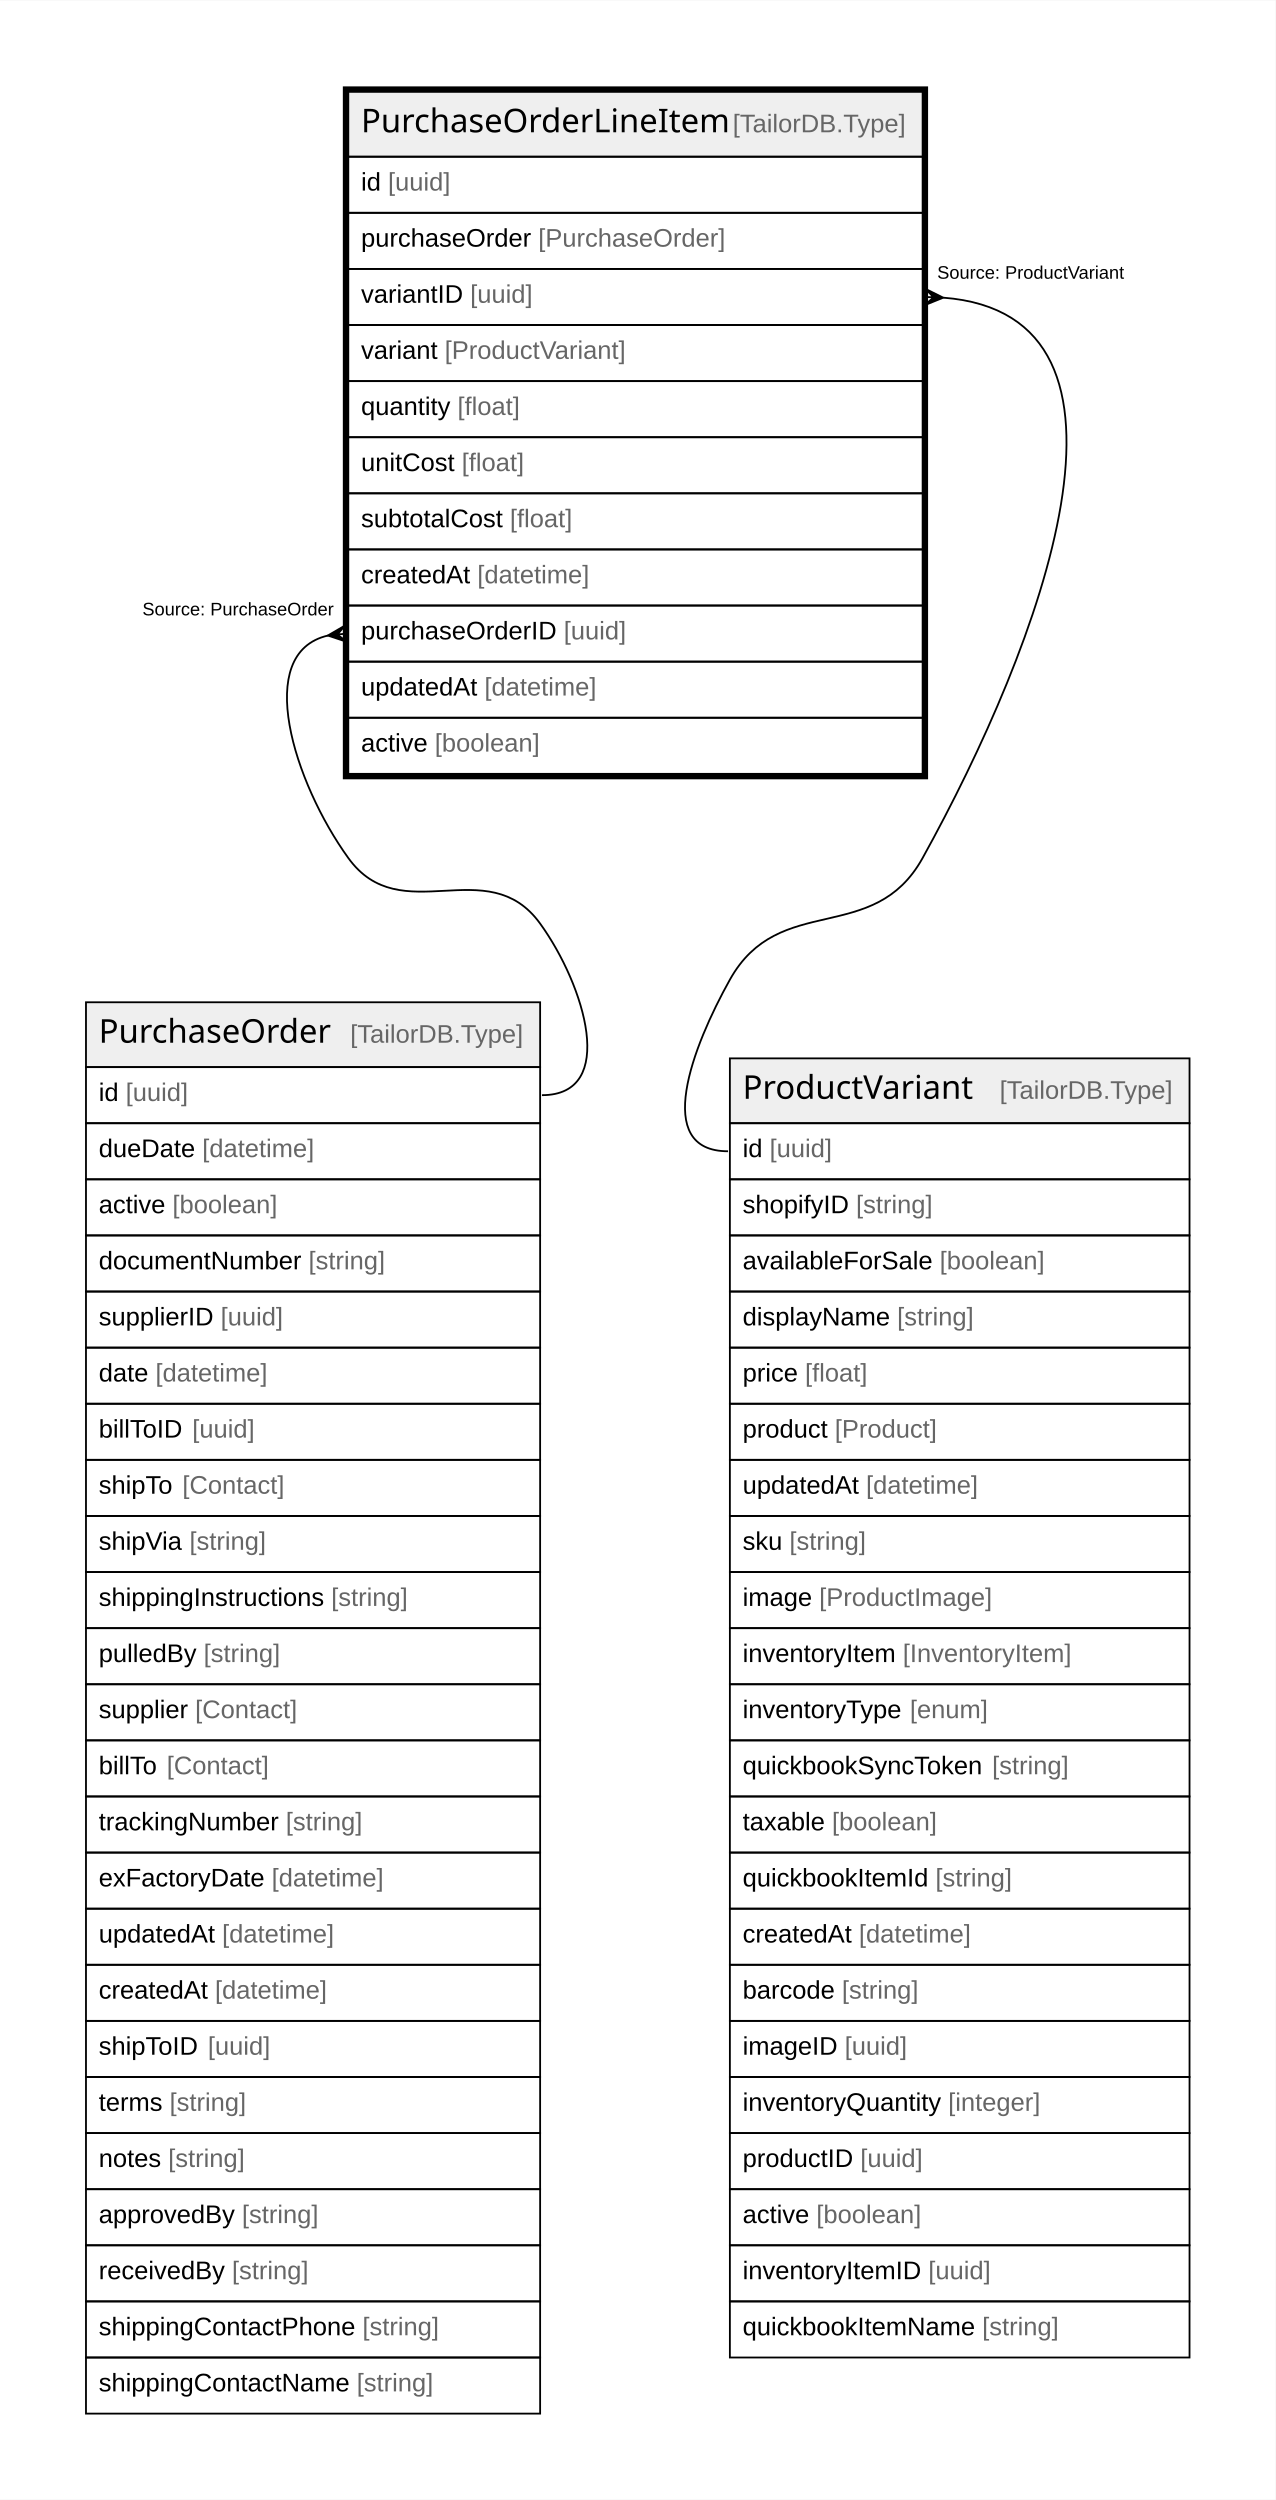
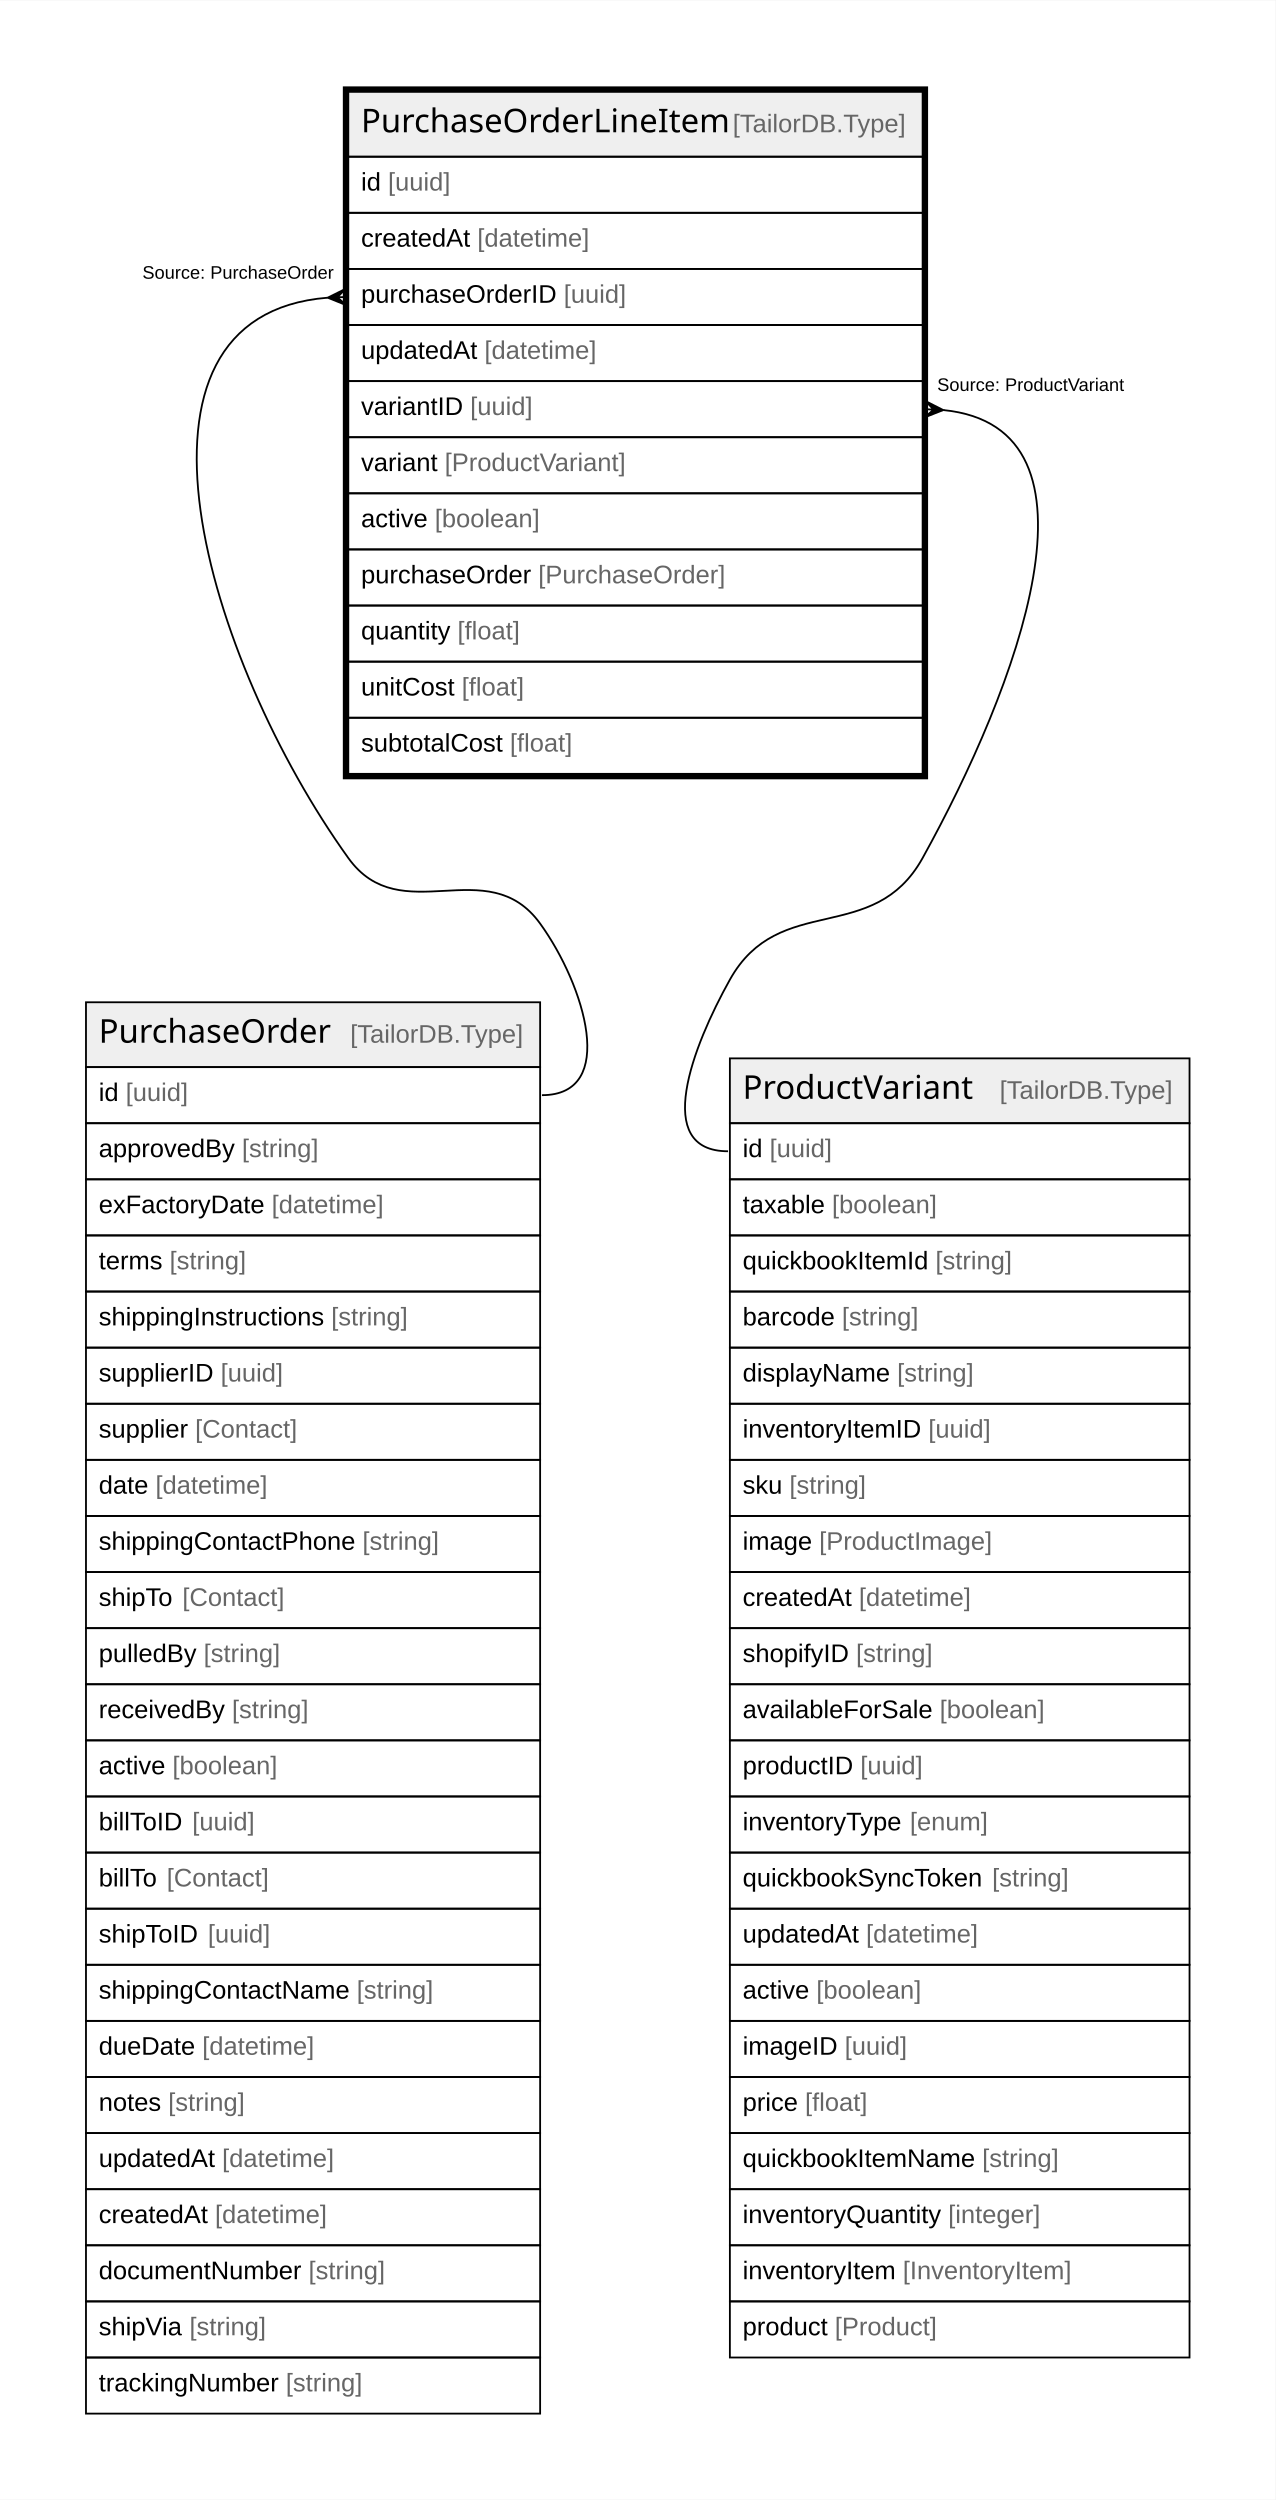
<svg xmlns="http://www.w3.org/2000/svg" width="700pt" height="1372pt" viewBox="0.00 0.00 700.23 1372.00">
  <g id="graph0" class="graph" transform="scale(1 1) rotate(0) translate(4 1368)">
    <polygon fill="white" stroke="none" points="-4,4 -4,-1368 696.23,-1368 696.23,4 -4,4" />
    <g id="node1" class="node">
      <polygon fill="#efefef" stroke="none" points="187.21,-1282.2 187.21,-1317.8 502.5,-1317.8 502.5,-1282.2 187.21,-1282.2" />
      <polygon fill="none" stroke="black" points="187.21,-1282.2 187.21,-1317.8 502.5,-1317.8 502.5,-1282.2 187.21,-1282.2" />
      <text text-anchor="start" x="194.21" y="-1295.6" font-family="Arial Bold" font-size="18.00">PurchaseOrderLineItem</text>
      <text text-anchor="start" x="367.14" y="-1295.6" font-family="Arial" font-size="14.00">    </text>
      <text text-anchor="start" x="398.26" y="-1295.6" font-family="Arial" font-size="14.00" fill="#666666">[TailorDB.Type]</text>
      <polygon fill="none" stroke="black" points="187.21,-1251.4 187.21,-1282.2 502.5,-1282.2 502.5,-1251.4 187.21,-1251.4" />
      <text text-anchor="start" x="194.21" y="-1263.6" font-family="Arial" font-size="14.00">id </text>
      <text text-anchor="start" x="209" y="-1263.6" font-family="Arial" font-size="14.00" fill="#666666">[uuid]</text>
      <polygon fill="none" stroke="black" points="187.21,-1220.6 187.21,-1251.4 502.5,-1251.4 502.5,-1220.6 187.21,-1220.6" />
-       <text text-anchor="start" x="194.21" y="-1232.8" font-family="Arial" font-size="14.00">purchaseOrder </text>
-       <text text-anchor="start" x="291.48" y="-1232.8" font-family="Arial" font-size="14.00" fill="#666666">[PurchaseOrder]</text>
+       <text text-anchor="start" x="194.21" y="-1232.8" font-family="Arial" font-size="14.00">createdAt </text>
+       <text text-anchor="start" x="258.03" y="-1232.8" font-family="Arial" font-size="14.00" fill="#666666">[datetime]</text>
      <polygon fill="none" stroke="black" points="187.21,-1189.8 187.21,-1220.6 502.5,-1220.6 502.5,-1189.8 187.21,-1189.8" />
-       <text text-anchor="start" x="194.21" y="-1202" font-family="Arial" font-size="14.00">variantID </text>
-       <text text-anchor="start" x="254.12" y="-1202" font-family="Arial" font-size="14.00" fill="#666666">[uuid]</text>
+       <text text-anchor="start" x="194.21" y="-1202" font-family="Arial" font-size="14.00">purchaseOrderID </text>
+       <text text-anchor="start" x="305.48" y="-1202" font-family="Arial" font-size="14.00" fill="#666666">[uuid]</text>
      <polygon fill="none" stroke="black" points="187.21,-1159 187.21,-1189.8 502.5,-1189.8 502.5,-1159 187.21,-1159" />
-       <text text-anchor="start" x="194.21" y="-1171.2" font-family="Arial" font-size="14.00">variant </text>
-       <text text-anchor="start" x="240.12" y="-1171.2" font-family="Arial" font-size="14.00" fill="#666666">[ProductVariant]</text>
+       <text text-anchor="start" x="194.21" y="-1171.2" font-family="Arial" font-size="14.00">updatedAt </text>
+       <text text-anchor="start" x="261.94" y="-1171.2" font-family="Arial" font-size="14.00" fill="#666666">[datetime]</text>
      <polygon fill="none" stroke="black" points="187.21,-1128.2 187.21,-1159 502.5,-1159 502.5,-1128.2 187.21,-1128.2" />
-       <text text-anchor="start" x="194.21" y="-1140.4" font-family="Arial" font-size="14.00">quantity </text>
-       <text text-anchor="start" x="247.14" y="-1140.4" font-family="Arial" font-size="14.00" fill="#666666">[float]</text>
+       <text text-anchor="start" x="194.21" y="-1140.4" font-family="Arial" font-size="14.00">variantID </text>
+       <text text-anchor="start" x="254.12" y="-1140.4" font-family="Arial" font-size="14.00" fill="#666666">[uuid]</text>
      <polygon fill="none" stroke="black" points="187.21,-1097.4 187.21,-1128.2 502.5,-1128.2 502.5,-1097.4 187.21,-1097.4" />
-       <text text-anchor="start" x="194.21" y="-1109.6" font-family="Arial" font-size="14.00">unitCost </text>
-       <text text-anchor="start" x="249.46" y="-1109.6" font-family="Arial" font-size="14.00" fill="#666666">[float]</text>
+       <text text-anchor="start" x="194.21" y="-1109.6" font-family="Arial" font-size="14.00">variant </text>
+       <text text-anchor="start" x="240.12" y="-1109.6" font-family="Arial" font-size="14.00" fill="#666666">[ProductVariant]</text>
      <polygon fill="none" stroke="black" points="187.21,-1066.6 187.21,-1097.4 502.5,-1097.4 502.5,-1066.6 187.21,-1066.6" />
-       <text text-anchor="start" x="194.21" y="-1078.8" font-family="Arial" font-size="14.00">subtotalCost </text>
-       <text text-anchor="start" x="275.92" y="-1078.8" font-family="Arial" font-size="14.00" fill="#666666">[float]</text>
+       <text text-anchor="start" x="194.21" y="-1078.8" font-family="Arial" font-size="14.00">active </text>
+       <text text-anchor="start" x="234.68" y="-1078.8" font-family="Arial" font-size="14.00" fill="#666666">[boolean]</text>
      <polygon fill="none" stroke="black" points="187.21,-1035.8 187.21,-1066.6 502.5,-1066.6 502.5,-1035.8 187.21,-1035.8" />
-       <text text-anchor="start" x="194.21" y="-1048" font-family="Arial" font-size="14.00">createdAt </text>
-       <text text-anchor="start" x="258.03" y="-1048" font-family="Arial" font-size="14.00" fill="#666666">[datetime]</text>
+       <text text-anchor="start" x="194.21" y="-1048" font-family="Arial" font-size="14.00">purchaseOrder </text>
+       <text text-anchor="start" x="291.48" y="-1048" font-family="Arial" font-size="14.00" fill="#666666">[PurchaseOrder]</text>
      <polygon fill="none" stroke="black" points="187.21,-1005 187.21,-1035.8 502.5,-1035.8 502.5,-1005 187.21,-1005" />
-       <text text-anchor="start" x="194.21" y="-1017.2" font-family="Arial" font-size="14.00">purchaseOrderID </text>
-       <text text-anchor="start" x="305.48" y="-1017.2" font-family="Arial" font-size="14.00" fill="#666666">[uuid]</text>
+       <text text-anchor="start" x="194.21" y="-1017.2" font-family="Arial" font-size="14.00">quantity </text>
+       <text text-anchor="start" x="247.14" y="-1017.2" font-family="Arial" font-size="14.00" fill="#666666">[float]</text>
      <polygon fill="none" stroke="black" points="187.21,-974.2 187.21,-1005 502.5,-1005 502.5,-974.2 187.21,-974.2" />
-       <text text-anchor="start" x="194.21" y="-986.4" font-family="Arial" font-size="14.00">updatedAt </text>
-       <text text-anchor="start" x="261.94" y="-986.4" font-family="Arial" font-size="14.00" fill="#666666">[datetime]</text>
+       <text text-anchor="start" x="194.21" y="-986.4" font-family="Arial" font-size="14.00">unitCost </text>
+       <text text-anchor="start" x="249.46" y="-986.4" font-family="Arial" font-size="14.00" fill="#666666">[float]</text>
      <polygon fill="none" stroke="black" points="187.21,-943.4 187.21,-974.2 502.5,-974.2 502.5,-943.4 187.21,-943.4" />
-       <text text-anchor="start" x="194.21" y="-955.6" font-family="Arial" font-size="14.00">active </text>
-       <text text-anchor="start" x="234.68" y="-955.6" font-family="Arial" font-size="14.00" fill="#666666">[boolean]</text>
+       <text text-anchor="start" x="194.21" y="-955.6" font-family="Arial" font-size="14.00">subtotalCost </text>
+       <text text-anchor="start" x="275.92" y="-955.6" font-family="Arial" font-size="14.00" fill="#666666">[float]</text>
      <polygon fill="none" stroke="black" stroke-width="3" points="185.71,-941.9 185.71,-1319.3 504,-1319.3 504,-941.9 185.71,-941.9" />
    </g>
    <g id="node2" class="node">
      <polygon fill="#efefef" stroke="none" points="43.2,-782.4 43.2,-818 292.52,-818 292.52,-782.4 43.2,-782.4" />
      <polygon fill="none" stroke="black" points="43.2,-782.4 43.2,-818 292.52,-818 292.52,-782.4 43.2,-782.4" />
      <text text-anchor="start" x="50.2" y="-795.8" font-family="Arial Bold" font-size="18.00">PurchaseOrder</text>
      <text text-anchor="start" x="157.15" y="-795.8" font-family="Arial" font-size="14.00">    </text>
      <text text-anchor="start" x="188.27" y="-795.8" font-family="Arial" font-size="14.00" fill="#666666">[TailorDB.Type]</text>
      <polygon fill="none" stroke="black" points="43.2,-751.6 43.2,-782.4 292.52,-782.4 292.52,-751.6 43.2,-751.6" />
      <text text-anchor="start" x="50.2" y="-763.8" font-family="Arial" font-size="14.00">id </text>
      <text text-anchor="start" x="64.99" y="-763.8" font-family="Arial" font-size="14.00" fill="#666666">[uuid]</text>
      <polygon fill="none" stroke="black" points="43.2,-720.8 43.2,-751.6 292.52,-751.6 292.52,-720.8 43.2,-720.8" />
-       <text text-anchor="start" x="50.2" y="-733" font-family="Arial" font-size="14.00">dueDate </text>
-       <text text-anchor="start" x="107.02" y="-733" font-family="Arial" font-size="14.00" fill="#666666">[datetime]</text>
+       <text text-anchor="start" x="50.2" y="-733" font-family="Arial" font-size="14.00">approvedBy </text>
+       <text text-anchor="start" x="128.81" y="-733" font-family="Arial" font-size="14.00" fill="#666666">[string]</text>
      <polygon fill="none" stroke="black" points="43.2,-690 43.2,-720.8 292.52,-720.8 292.52,-690 43.2,-690" />
-       <text text-anchor="start" x="50.2" y="-702.2" font-family="Arial" font-size="14.00">active </text>
-       <text text-anchor="start" x="90.66" y="-702.2" font-family="Arial" font-size="14.00" fill="#666666">[boolean]</text>
+       <text text-anchor="start" x="50.2" y="-702.2" font-family="Arial" font-size="14.00">exFactoryDate </text>
+       <text text-anchor="start" x="145.12" y="-702.2" font-family="Arial" font-size="14.00" fill="#666666">[datetime]</text>
      <polygon fill="none" stroke="black" points="43.2,-659.2 43.2,-690 292.52,-690 292.52,-659.2 43.2,-659.2" />
-       <text text-anchor="start" x="50.2" y="-671.4" font-family="Arial" font-size="14.00">documentNumber </text>
-       <text text-anchor="start" x="165.37" y="-671.4" font-family="Arial" font-size="14.00" fill="#666666">[string]</text>
+       <text text-anchor="start" x="50.2" y="-671.4" font-family="Arial" font-size="14.00">terms </text>
+       <text text-anchor="start" x="89.09" y="-671.4" font-family="Arial" font-size="14.00" fill="#666666">[string]</text>
      <polygon fill="none" stroke="black" points="43.2,-628.4 43.2,-659.2 292.52,-659.2 292.52,-628.4 43.2,-628.4" />
-       <text text-anchor="start" x="50.2" y="-640.6" font-family="Arial" font-size="14.00">supplierID </text>
-       <text text-anchor="start" x="117.12" y="-640.6" font-family="Arial" font-size="14.00" fill="#666666">[uuid]</text>
+       <text text-anchor="start" x="50.2" y="-640.6" font-family="Arial" font-size="14.00">shippingInstructions </text>
+       <text text-anchor="start" x="177.83" y="-640.6" font-family="Arial" font-size="14.00" fill="#666666">[string]</text>
      <polygon fill="none" stroke="black" points="43.2,-597.6 43.2,-628.4 292.52,-628.4 292.52,-597.6 43.2,-597.6" />
-       <text text-anchor="start" x="50.2" y="-609.8" font-family="Arial" font-size="14.00">date </text>
-       <text text-anchor="start" x="81.34" y="-609.8" font-family="Arial" font-size="14.00" fill="#666666">[datetime]</text>
+       <text text-anchor="start" x="50.2" y="-609.8" font-family="Arial" font-size="14.00">supplierID </text>
+       <text text-anchor="start" x="117.12" y="-609.8" font-family="Arial" font-size="14.00" fill="#666666">[uuid]</text>
      <polygon fill="none" stroke="black" points="43.2,-566.8 43.2,-597.6 292.52,-597.6 292.52,-566.8 43.2,-566.8" />
-       <text text-anchor="start" x="50.2" y="-579" font-family="Arial" font-size="14.00">billToID </text>
-       <text text-anchor="start" x="101.54" y="-579" font-family="Arial" font-size="14.00" fill="#666666">[uuid]</text>
+       <text text-anchor="start" x="50.2" y="-579" font-family="Arial" font-size="14.00">supplier </text>
+       <text text-anchor="start" x="103.12" y="-579" font-family="Arial" font-size="14.00" fill="#666666">[Contact]</text>
      <polygon fill="none" stroke="black" points="43.2,-536 43.2,-566.8 292.52,-566.8 292.52,-536 43.2,-536" />
-       <text text-anchor="start" x="50.2" y="-548.2" font-family="Arial" font-size="14.00">shipTo </text>
-       <text text-anchor="start" x="96.11" y="-548.2" font-family="Arial" font-size="14.00" fill="#666666">[Contact]</text>
+       <text text-anchor="start" x="50.2" y="-548.2" font-family="Arial" font-size="14.00">date </text>
+       <text text-anchor="start" x="81.34" y="-548.2" font-family="Arial" font-size="14.00" fill="#666666">[datetime]</text>
      <polygon fill="none" stroke="black" points="43.2,-505.2 43.2,-536 292.52,-536 292.52,-505.2 43.2,-505.2" />
-       <text text-anchor="start" x="50.2" y="-517.4" font-family="Arial" font-size="14.00">shipVia </text>
-       <text text-anchor="start" x="100.01" y="-517.4" font-family="Arial" font-size="14.00" fill="#666666">[string]</text>
+       <text text-anchor="start" x="50.2" y="-517.4" font-family="Arial" font-size="14.00">shippingContactPhone </text>
+       <text text-anchor="start" x="194.97" y="-517.4" font-family="Arial" font-size="14.00" fill="#666666">[string]</text>
      <polygon fill="none" stroke="black" points="43.2,-474.4 43.2,-505.2 292.52,-505.2 292.52,-474.4 43.2,-474.4" />
-       <text text-anchor="start" x="50.2" y="-486.6" font-family="Arial" font-size="14.00">shippingInstructions </text>
-       <text text-anchor="start" x="177.83" y="-486.6" font-family="Arial" font-size="14.00" fill="#666666">[string]</text>
+       <text text-anchor="start" x="50.2" y="-486.6" font-family="Arial" font-size="14.00">shipTo </text>
+       <text text-anchor="start" x="96.11" y="-486.6" font-family="Arial" font-size="14.00" fill="#666666">[Contact]</text>
      <polygon fill="none" stroke="black" points="43.2,-443.6 43.2,-474.4 292.52,-474.4 292.52,-443.6 43.2,-443.6" />
      <text text-anchor="start" x="50.2" y="-455.8" font-family="Arial" font-size="14.00">pulledBy </text>
      <text text-anchor="start" x="107.79" y="-455.8" font-family="Arial" font-size="14.00" fill="#666666">[string]</text>
      <polygon fill="none" stroke="black" points="43.2,-412.8 43.2,-443.6 292.52,-443.6 292.52,-412.8 43.2,-412.8" />
-       <text text-anchor="start" x="50.2" y="-425" font-family="Arial" font-size="14.00">supplier </text>
-       <text text-anchor="start" x="103.12" y="-425" font-family="Arial" font-size="14.00" fill="#666666">[Contact]</text>
+       <text text-anchor="start" x="50.2" y="-425" font-family="Arial" font-size="14.00">receivedBy </text>
+       <text text-anchor="start" x="123.34" y="-425" font-family="Arial" font-size="14.00" fill="#666666">[string]</text>
      <polygon fill="none" stroke="black" points="43.2,-382 43.2,-412.8 292.52,-412.8 292.52,-382 43.2,-382" />
-       <text text-anchor="start" x="50.2" y="-394.2" font-family="Arial" font-size="14.00">billTo </text>
-       <text text-anchor="start" x="87.54" y="-394.2" font-family="Arial" font-size="14.00" fill="#666666">[Contact]</text>
+       <text text-anchor="start" x="50.2" y="-394.2" font-family="Arial" font-size="14.00">active </text>
+       <text text-anchor="start" x="90.66" y="-394.2" font-family="Arial" font-size="14.00" fill="#666666">[boolean]</text>
      <polygon fill="none" stroke="black" points="43.2,-351.2 43.2,-382 292.52,-382 292.52,-351.2 43.2,-351.2" />
-       <text text-anchor="start" x="50.2" y="-363.4" font-family="Arial" font-size="14.00">trackingNumber </text>
-       <text text-anchor="start" x="152.9" y="-363.4" font-family="Arial" font-size="14.00" fill="#666666">[string]</text>
+       <text text-anchor="start" x="50.2" y="-363.4" font-family="Arial" font-size="14.00">billToID </text>
+       <text text-anchor="start" x="101.54" y="-363.4" font-family="Arial" font-size="14.00" fill="#666666">[uuid]</text>
      <polygon fill="none" stroke="black" points="43.2,-320.4 43.2,-351.2 292.52,-351.2 292.52,-320.4 43.2,-320.4" />
-       <text text-anchor="start" x="50.2" y="-332.6" font-family="Arial" font-size="14.00">exFactoryDate </text>
-       <text text-anchor="start" x="145.12" y="-332.6" font-family="Arial" font-size="14.00" fill="#666666">[datetime]</text>
+       <text text-anchor="start" x="50.2" y="-332.6" font-family="Arial" font-size="14.00">billTo </text>
+       <text text-anchor="start" x="87.54" y="-332.6" font-family="Arial" font-size="14.00" fill="#666666">[Contact]</text>
      <polygon fill="none" stroke="black" points="43.2,-289.6 43.2,-320.4 292.52,-320.4 292.52,-289.6 43.2,-289.6" />
-       <text text-anchor="start" x="50.2" y="-301.8" font-family="Arial" font-size="14.00">updatedAt </text>
-       <text text-anchor="start" x="117.92" y="-301.8" font-family="Arial" font-size="14.00" fill="#666666">[datetime]</text>
+       <text text-anchor="start" x="50.2" y="-301.8" font-family="Arial" font-size="14.00">shipToID </text>
+       <text text-anchor="start" x="110.11" y="-301.8" font-family="Arial" font-size="14.00" fill="#666666">[uuid]</text>
      <polygon fill="none" stroke="black" points="43.2,-258.8 43.2,-289.6 292.52,-289.6 292.52,-258.8 43.2,-258.8" />
-       <text text-anchor="start" x="50.2" y="-271" font-family="Arial" font-size="14.00">createdAt </text>
-       <text text-anchor="start" x="114.01" y="-271" font-family="Arial" font-size="14.00" fill="#666666">[datetime]</text>
+       <text text-anchor="start" x="50.2" y="-271" font-family="Arial" font-size="14.00">shippingContactName </text>
+       <text text-anchor="start" x="191.83" y="-271" font-family="Arial" font-size="14.00" fill="#666666">[string]</text>
      <polygon fill="none" stroke="black" points="43.2,-228 43.2,-258.8 292.52,-258.8 292.52,-228 43.2,-228" />
-       <text text-anchor="start" x="50.2" y="-240.2" font-family="Arial" font-size="14.00">shipToID </text>
-       <text text-anchor="start" x="110.11" y="-240.2" font-family="Arial" font-size="14.00" fill="#666666">[uuid]</text>
+       <text text-anchor="start" x="50.2" y="-240.2" font-family="Arial" font-size="14.00">dueDate </text>
+       <text text-anchor="start" x="107.02" y="-240.2" font-family="Arial" font-size="14.00" fill="#666666">[datetime]</text>
      <polygon fill="none" stroke="black" points="43.2,-197.2 43.2,-228 292.52,-228 292.52,-197.2 43.2,-197.2" />
-       <text text-anchor="start" x="50.2" y="-209.4" font-family="Arial" font-size="14.00">terms </text>
-       <text text-anchor="start" x="89.09" y="-209.4" font-family="Arial" font-size="14.00" fill="#666666">[string]</text>
+       <text text-anchor="start" x="50.2" y="-209.4" font-family="Arial" font-size="14.00">notes </text>
+       <text text-anchor="start" x="88.34" y="-209.4" font-family="Arial" font-size="14.00" fill="#666666">[string]</text>
      <polygon fill="none" stroke="black" points="43.2,-166.4 43.2,-197.2 292.52,-197.2 292.52,-166.4 43.2,-166.4" />
-       <text text-anchor="start" x="50.2" y="-178.6" font-family="Arial" font-size="14.00">notes </text>
-       <text text-anchor="start" x="88.34" y="-178.6" font-family="Arial" font-size="14.00" fill="#666666">[string]</text>
+       <text text-anchor="start" x="50.2" y="-178.6" font-family="Arial" font-size="14.00">updatedAt </text>
+       <text text-anchor="start" x="117.92" y="-178.6" font-family="Arial" font-size="14.00" fill="#666666">[datetime]</text>
      <polygon fill="none" stroke="black" points="43.2,-135.6 43.2,-166.4 292.52,-166.4 292.52,-135.6 43.2,-135.6" />
-       <text text-anchor="start" x="50.2" y="-147.8" font-family="Arial" font-size="14.00">approvedBy </text>
-       <text text-anchor="start" x="128.81" y="-147.8" font-family="Arial" font-size="14.00" fill="#666666">[string]</text>
+       <text text-anchor="start" x="50.2" y="-147.8" font-family="Arial" font-size="14.00">createdAt </text>
+       <text text-anchor="start" x="114.01" y="-147.8" font-family="Arial" font-size="14.00" fill="#666666">[datetime]</text>
      <polygon fill="none" stroke="black" points="43.2,-104.8 43.2,-135.6 292.52,-135.6 292.52,-104.8 43.2,-104.8" />
-       <text text-anchor="start" x="50.2" y="-117" font-family="Arial" font-size="14.00">receivedBy </text>
-       <text text-anchor="start" x="123.34" y="-117" font-family="Arial" font-size="14.00" fill="#666666">[string]</text>
+       <text text-anchor="start" x="50.2" y="-117" font-family="Arial" font-size="14.00">documentNumber </text>
+       <text text-anchor="start" x="165.37" y="-117" font-family="Arial" font-size="14.00" fill="#666666">[string]</text>
      <polygon fill="none" stroke="black" points="43.2,-74 43.2,-104.8 292.52,-104.8 292.52,-74 43.2,-74" />
-       <text text-anchor="start" x="50.2" y="-86.2" font-family="Arial" font-size="14.00">shippingContactPhone </text>
-       <text text-anchor="start" x="194.97" y="-86.2" font-family="Arial" font-size="14.00" fill="#666666">[string]</text>
+       <text text-anchor="start" x="50.2" y="-86.2" font-family="Arial" font-size="14.00">shipVia </text>
+       <text text-anchor="start" x="100.01" y="-86.2" font-family="Arial" font-size="14.00" fill="#666666">[string]</text>
      <polygon fill="none" stroke="black" points="43.2,-43.2 43.2,-74 292.52,-74 292.52,-43.2 43.2,-43.2" />
-       <text text-anchor="start" x="50.2" y="-55.4" font-family="Arial" font-size="14.00">shippingContactName </text>
-       <text text-anchor="start" x="191.83" y="-55.4" font-family="Arial" font-size="14.00" fill="#666666">[string]</text>
+       <text text-anchor="start" x="50.2" y="-55.4" font-family="Arial" font-size="14.00">trackingNumber </text>
+       <text text-anchor="start" x="152.9" y="-55.4" font-family="Arial" font-size="14.00" fill="#666666">[string]</text>
    </g>
    <g id="edge1" class="edge">
-       <path fill="none" stroke="black" d="M176.06,-1019.33C134.74,-1009.79 157.38,-938.58 187.21,-897.2 216.14,-857.08 263.54,-901.28 292.52,-861.2 317.05,-827.27 335.39,-767 293.52,-767" />
-       <polygon fill="black" stroke="black" points="175.94,-1019.32 185.41,-1024.84 181.24,-1019.88 185.55,-1020.33 185.55,-1020.33 185.55,-1020.33 181.24,-1019.88 186.35,-1015.89 175.94,-1019.32" />
-       <text text-anchor="start" x="74.17" y="-1030.4" font-family="Arial" font-size="10.00">Source: PurchaseOrder</text>
+       <path fill="none" stroke="black" d="M175.79,-1204.79C52.4,-1194.88 109.52,-1005.49 187.21,-897.2 216.05,-857.01 263.54,-901.28 292.52,-861.2 317.05,-827.27 335.39,-767 293.52,-767" />
+       <polygon fill="black" stroke="black" points="175.89,-1204.8 185.71,-1209.68 181.22,-1205.01 185.55,-1205.17 185.55,-1205.17 185.55,-1205.17 181.22,-1205.01 186.06,-1200.69 175.89,-1204.8" />
+       <text text-anchor="start" x="74.17" y="-1215.2" font-family="Arial" font-size="10.00">Source: PurchaseOrder</text>
    </g>
    <g id="node3" class="node">
      <polygon fill="#efefef" stroke="none" points="396.69,-751.6 396.69,-787.2 649.03,-787.2 649.03,-751.6 396.69,-751.6" />
      <polygon fill="none" stroke="black" points="396.69,-751.6 396.69,-787.2 649.03,-787.2 649.03,-751.6 396.69,-751.6" />
      <text text-anchor="start" x="403.69" y="-765" font-family="Arial Bold" font-size="18.00">ProductVariant</text>
      <text text-anchor="start" x="513.66" y="-765" font-family="Arial" font-size="14.00">    </text>
      <text text-anchor="start" x="544.78" y="-765" font-family="Arial" font-size="14.00" fill="#666666">[TailorDB.Type]</text>
      <polygon fill="none" stroke="black" points="396.69,-720.8 396.69,-751.6 649.03,-751.6 649.03,-720.8 396.69,-720.8" />
      <text text-anchor="start" x="403.69" y="-733" font-family="Arial" font-size="14.00">id </text>
      <text text-anchor="start" x="418.48" y="-733" font-family="Arial" font-size="14.00" fill="#666666">[uuid]</text>
      <polygon fill="none" stroke="black" points="396.69,-690 396.69,-720.8 649.03,-720.8 649.03,-690 396.69,-690" />
-       <text text-anchor="start" x="403.69" y="-702.2" font-family="Arial" font-size="14.00">shopifyID </text>
-       <text text-anchor="start" x="465.94" y="-702.2" font-family="Arial" font-size="14.00" fill="#666666">[string]</text>
+       <text text-anchor="start" x="403.69" y="-702.2" font-family="Arial" font-size="14.00">taxable </text>
+       <text text-anchor="start" x="452.73" y="-702.2" font-family="Arial" font-size="14.00" fill="#666666">[boolean]</text>
      <polygon fill="none" stroke="black" points="396.69,-659.2 396.69,-690 649.03,-690 649.03,-659.2 396.69,-659.2" />
-       <text text-anchor="start" x="403.69" y="-671.4" font-family="Arial" font-size="14.00">availableForSale </text>
-       <text text-anchor="start" x="511.86" y="-671.4" font-family="Arial" font-size="14.00" fill="#666666">[boolean]</text>
+       <text text-anchor="start" x="403.69" y="-671.4" font-family="Arial" font-size="14.00">quickbookItemId </text>
+       <text text-anchor="start" x="509.53" y="-671.4" font-family="Arial" font-size="14.00" fill="#666666">[string]</text>
      <polygon fill="none" stroke="black" points="396.69,-628.4 396.69,-659.2 649.03,-659.2 649.03,-628.4 396.69,-628.4" />
-       <text text-anchor="start" x="403.69" y="-640.6" font-family="Arial" font-size="14.00">displayName </text>
-       <text text-anchor="start" x="488.51" y="-640.6" font-family="Arial" font-size="14.00" fill="#666666">[string]</text>
+       <text text-anchor="start" x="403.69" y="-640.6" font-family="Arial" font-size="14.00">barcode </text>
+       <text text-anchor="start" x="458.18" y="-640.6" font-family="Arial" font-size="14.00" fill="#666666">[string]</text>
      <polygon fill="none" stroke="black" points="396.69,-597.6 396.69,-628.4 649.03,-628.4 649.03,-597.6 396.69,-597.6" />
-       <text text-anchor="start" x="403.69" y="-609.8" font-family="Arial" font-size="14.00">price </text>
-       <text text-anchor="start" x="437.93" y="-609.8" font-family="Arial" font-size="14.00" fill="#666666">[float]</text>
+       <text text-anchor="start" x="403.69" y="-609.8" font-family="Arial" font-size="14.00">displayName </text>
+       <text text-anchor="start" x="488.51" y="-609.8" font-family="Arial" font-size="14.00" fill="#666666">[string]</text>
      <polygon fill="none" stroke="black" points="396.69,-566.8 396.69,-597.6 649.03,-597.6 649.03,-566.8 396.69,-566.8" />
-       <text text-anchor="start" x="403.69" y="-579" font-family="Arial" font-size="14.00">product </text>
-       <text text-anchor="start" x="454.28" y="-579" font-family="Arial" font-size="14.00" fill="#666666">[Product]</text>
+       <text text-anchor="start" x="403.69" y="-579" font-family="Arial" font-size="14.00">inventoryItemID </text>
+       <text text-anchor="start" x="505.62" y="-579" font-family="Arial" font-size="14.00" fill="#666666">[uuid]</text>
      <polygon fill="none" stroke="black" points="396.69,-536 396.69,-566.8 649.03,-566.8 649.03,-536 396.69,-536" />
-       <text text-anchor="start" x="403.69" y="-548.2" font-family="Arial" font-size="14.00">updatedAt </text>
-       <text text-anchor="start" x="471.42" y="-548.2" font-family="Arial" font-size="14.00" fill="#666666">[datetime]</text>
+       <text text-anchor="start" x="403.69" y="-548.2" font-family="Arial" font-size="14.00">sku </text>
+       <text text-anchor="start" x="429.37" y="-548.2" font-family="Arial" font-size="14.00" fill="#666666">[string]</text>
      <polygon fill="none" stroke="black" points="396.69,-505.2 396.69,-536 649.03,-536 649.03,-505.2 396.69,-505.2" />
-       <text text-anchor="start" x="403.69" y="-517.4" font-family="Arial" font-size="14.00">sku </text>
-       <text text-anchor="start" x="429.37" y="-517.4" font-family="Arial" font-size="14.00" fill="#666666">[string]</text>
+       <text text-anchor="start" x="403.69" y="-517.4" font-family="Arial" font-size="14.00">image </text>
+       <text text-anchor="start" x="445.71" y="-517.4" font-family="Arial" font-size="14.00" fill="#666666">[ProductImage]</text>
      <polygon fill="none" stroke="black" points="396.69,-474.4 396.69,-505.2 649.03,-505.2 649.03,-474.4 396.69,-474.4" />
-       <text text-anchor="start" x="403.69" y="-486.6" font-family="Arial" font-size="14.00">image </text>
-       <text text-anchor="start" x="445.71" y="-486.6" font-family="Arial" font-size="14.00" fill="#666666">[ProductImage]</text>
+       <text text-anchor="start" x="403.69" y="-486.6" font-family="Arial" font-size="14.00">createdAt </text>
+       <text text-anchor="start" x="467.51" y="-486.6" font-family="Arial" font-size="14.00" fill="#666666">[datetime]</text>
      <polygon fill="none" stroke="black" points="396.69,-443.6 396.69,-474.4 649.03,-474.4 649.03,-443.6 396.69,-443.6" />
-       <text text-anchor="start" x="403.69" y="-455.8" font-family="Arial" font-size="14.00">inventoryItem </text>
-       <text text-anchor="start" x="491.62" y="-455.8" font-family="Arial" font-size="14.00" fill="#666666">[InventoryItem]</text>
+       <text text-anchor="start" x="403.69" y="-455.8" font-family="Arial" font-size="14.00">shopifyID </text>
+       <text text-anchor="start" x="465.94" y="-455.8" font-family="Arial" font-size="14.00" fill="#666666">[string]</text>
      <polygon fill="none" stroke="black" points="396.69,-412.8 396.69,-443.6 649.03,-443.6 649.03,-412.8 396.69,-412.8" />
-       <text text-anchor="start" x="403.69" y="-425" font-family="Arial" font-size="14.00">inventoryType </text>
-       <text text-anchor="start" x="495.51" y="-425" font-family="Arial" font-size="14.00" fill="#666666">[enum]</text>
+       <text text-anchor="start" x="403.69" y="-425" font-family="Arial" font-size="14.00">availableForSale </text>
+       <text text-anchor="start" x="511.86" y="-425" font-family="Arial" font-size="14.00" fill="#666666">[boolean]</text>
      <polygon fill="none" stroke="black" points="396.69,-382 396.69,-412.8 649.03,-412.8 649.03,-382 396.69,-382" />
-       <text text-anchor="start" x="403.69" y="-394.2" font-family="Arial" font-size="14.00">quickbookSyncToken </text>
-       <text text-anchor="start" x="540.66" y="-394.2" font-family="Arial" font-size="14.00" fill="#666666">[string]</text>
+       <text text-anchor="start" x="403.69" y="-394.2" font-family="Arial" font-size="14.00">productID </text>
+       <text text-anchor="start" x="468.28" y="-394.2" font-family="Arial" font-size="14.00" fill="#666666">[uuid]</text>
      <polygon fill="none" stroke="black" points="396.69,-351.2 396.69,-382 649.03,-382 649.03,-351.2 396.69,-351.2" />
-       <text text-anchor="start" x="403.69" y="-363.4" font-family="Arial" font-size="14.00">taxable </text>
-       <text text-anchor="start" x="452.73" y="-363.4" font-family="Arial" font-size="14.00" fill="#666666">[boolean]</text>
+       <text text-anchor="start" x="403.69" y="-363.4" font-family="Arial" font-size="14.00">inventoryType </text>
+       <text text-anchor="start" x="495.51" y="-363.4" font-family="Arial" font-size="14.00" fill="#666666">[enum]</text>
      <polygon fill="none" stroke="black" points="396.69,-320.4 396.69,-351.2 649.03,-351.2 649.03,-320.4 396.69,-320.4" />
-       <text text-anchor="start" x="403.69" y="-332.6" font-family="Arial" font-size="14.00">quickbookItemId </text>
-       <text text-anchor="start" x="509.53" y="-332.6" font-family="Arial" font-size="14.00" fill="#666666">[string]</text>
+       <text text-anchor="start" x="403.69" y="-332.6" font-family="Arial" font-size="14.00">quickbookSyncToken </text>
+       <text text-anchor="start" x="540.66" y="-332.6" font-family="Arial" font-size="14.00" fill="#666666">[string]</text>
      <polygon fill="none" stroke="black" points="396.69,-289.6 396.69,-320.4 649.03,-320.4 649.03,-289.6 396.69,-289.6" />
-       <text text-anchor="start" x="403.69" y="-301.8" font-family="Arial" font-size="14.00">createdAt </text>
-       <text text-anchor="start" x="467.51" y="-301.8" font-family="Arial" font-size="14.00" fill="#666666">[datetime]</text>
+       <text text-anchor="start" x="403.69" y="-301.8" font-family="Arial" font-size="14.00">updatedAt </text>
+       <text text-anchor="start" x="471.42" y="-301.8" font-family="Arial" font-size="14.00" fill="#666666">[datetime]</text>
      <polygon fill="none" stroke="black" points="396.69,-258.8 396.69,-289.6 649.03,-289.6 649.03,-258.8 396.69,-258.8" />
-       <text text-anchor="start" x="403.69" y="-271" font-family="Arial" font-size="14.00">barcode </text>
-       <text text-anchor="start" x="458.18" y="-271" font-family="Arial" font-size="14.00" fill="#666666">[string]</text>
+       <text text-anchor="start" x="403.69" y="-271" font-family="Arial" font-size="14.00">active </text>
+       <text text-anchor="start" x="444.15" y="-271" font-family="Arial" font-size="14.00" fill="#666666">[boolean]</text>
      <polygon fill="none" stroke="black" points="396.69,-228 396.69,-258.8 649.03,-258.8 649.03,-228 396.69,-228" />
      <text text-anchor="start" x="403.69" y="-240.2" font-family="Arial" font-size="14.00">imageID </text>
      <text text-anchor="start" x="459.71" y="-240.2" font-family="Arial" font-size="14.00" fill="#666666">[uuid]</text>
      <polygon fill="none" stroke="black" points="396.69,-197.2 396.69,-228 649.03,-228 649.03,-197.2 396.69,-197.2" />
-       <text text-anchor="start" x="403.69" y="-209.4" font-family="Arial" font-size="14.00">inventoryQuantity </text>
-       <text text-anchor="start" x="516.53" y="-209.4" font-family="Arial" font-size="14.00" fill="#666666">[integer]</text>
+       <text text-anchor="start" x="403.69" y="-209.4" font-family="Arial" font-size="14.00">price </text>
+       <text text-anchor="start" x="437.93" y="-209.4" font-family="Arial" font-size="14.00" fill="#666666">[float]</text>
      <polygon fill="none" stroke="black" points="396.69,-166.4 396.69,-197.2 649.03,-197.2 649.03,-166.4 396.69,-166.4" />
-       <text text-anchor="start" x="403.69" y="-178.6" font-family="Arial" font-size="14.00">productID </text>
-       <text text-anchor="start" x="468.28" y="-178.6" font-family="Arial" font-size="14.00" fill="#666666">[uuid]</text>
+       <text text-anchor="start" x="403.69" y="-178.6" font-family="Arial" font-size="14.00">quickbookItemName </text>
+       <text text-anchor="start" x="535.2" y="-178.6" font-family="Arial" font-size="14.00" fill="#666666">[string]</text>
      <polygon fill="none" stroke="black" points="396.69,-135.6 396.69,-166.4 649.03,-166.4 649.03,-135.6 396.69,-135.6" />
-       <text text-anchor="start" x="403.69" y="-147.8" font-family="Arial" font-size="14.00">active </text>
-       <text text-anchor="start" x="444.15" y="-147.8" font-family="Arial" font-size="14.00" fill="#666666">[boolean]</text>
+       <text text-anchor="start" x="403.69" y="-147.8" font-family="Arial" font-size="14.00">inventoryQuantity </text>
+       <text text-anchor="start" x="516.53" y="-147.8" font-family="Arial" font-size="14.00" fill="#666666">[integer]</text>
      <polygon fill="none" stroke="black" points="396.69,-104.8 396.69,-135.6 649.03,-135.6 649.03,-104.8 396.69,-104.8" />
-       <text text-anchor="start" x="403.69" y="-117" font-family="Arial" font-size="14.00">inventoryItemID </text>
-       <text text-anchor="start" x="505.62" y="-117" font-family="Arial" font-size="14.00" fill="#666666">[uuid]</text>
+       <text text-anchor="start" x="403.69" y="-117" font-family="Arial" font-size="14.00">inventoryItem </text>
+       <text text-anchor="start" x="491.62" y="-117" font-family="Arial" font-size="14.00" fill="#666666">[InventoryItem]</text>
      <polygon fill="none" stroke="black" points="396.69,-74 396.69,-104.8 649.03,-104.8 649.03,-74 396.69,-74" />
-       <text text-anchor="start" x="403.69" y="-86.2" font-family="Arial" font-size="14.00">quickbookItemName </text>
-       <text text-anchor="start" x="535.2" y="-86.2" font-family="Arial" font-size="14.00" fill="#666666">[string]</text>
+       <text text-anchor="start" x="403.69" y="-86.2" font-family="Arial" font-size="14.00">product </text>
+       <text text-anchor="start" x="454.28" y="-86.2" font-family="Arial" font-size="14.00" fill="#666666">[Product]</text>
    </g>
    <g id="edge2" class="edge">
-       <path fill="none" stroke="black" d="M513.9,-1204.81C636.62,-1195.32 567.04,-1013.81 502.5,-897.2 475.58,-848.54 423.8,-878.96 396.69,-830.4 376.28,-793.84 353.82,-736.2 395.69,-736.2" />
-       <polygon fill="black" stroke="black" points="513.83,-1204.81 503.67,-1200.69 508.5,-1205.01 504.17,-1205.18 504.17,-1205.18 504.17,-1205.18 508.5,-1205.01 504.01,-1209.68 513.83,-1204.81" />
-       <text text-anchor="start" x="510.5" y="-1215.2" font-family="Arial" font-size="10.00">Source: ProductVariant</text>
+       <path fill="none" stroke="black" d="M513.87,-1143.11C609.21,-1133.66 553.81,-989.82 502.5,-897.2 475.56,-848.55 423.8,-878.96 396.69,-830.4 376.28,-793.84 353.82,-736.2 395.69,-736.2" />
+       <polygon fill="black" stroke="black" points="513.83,-1143.11 503.63,-1139.09 508.5,-1143.36 504.17,-1143.57 504.17,-1143.57 504.17,-1143.57 508.5,-1143.36 504.05,-1148.08 513.83,-1143.11" />
+       <text text-anchor="start" x="510.5" y="-1153.6" font-family="Arial" font-size="10.00">Source: ProductVariant</text>
    </g>
  </g>
</svg>
